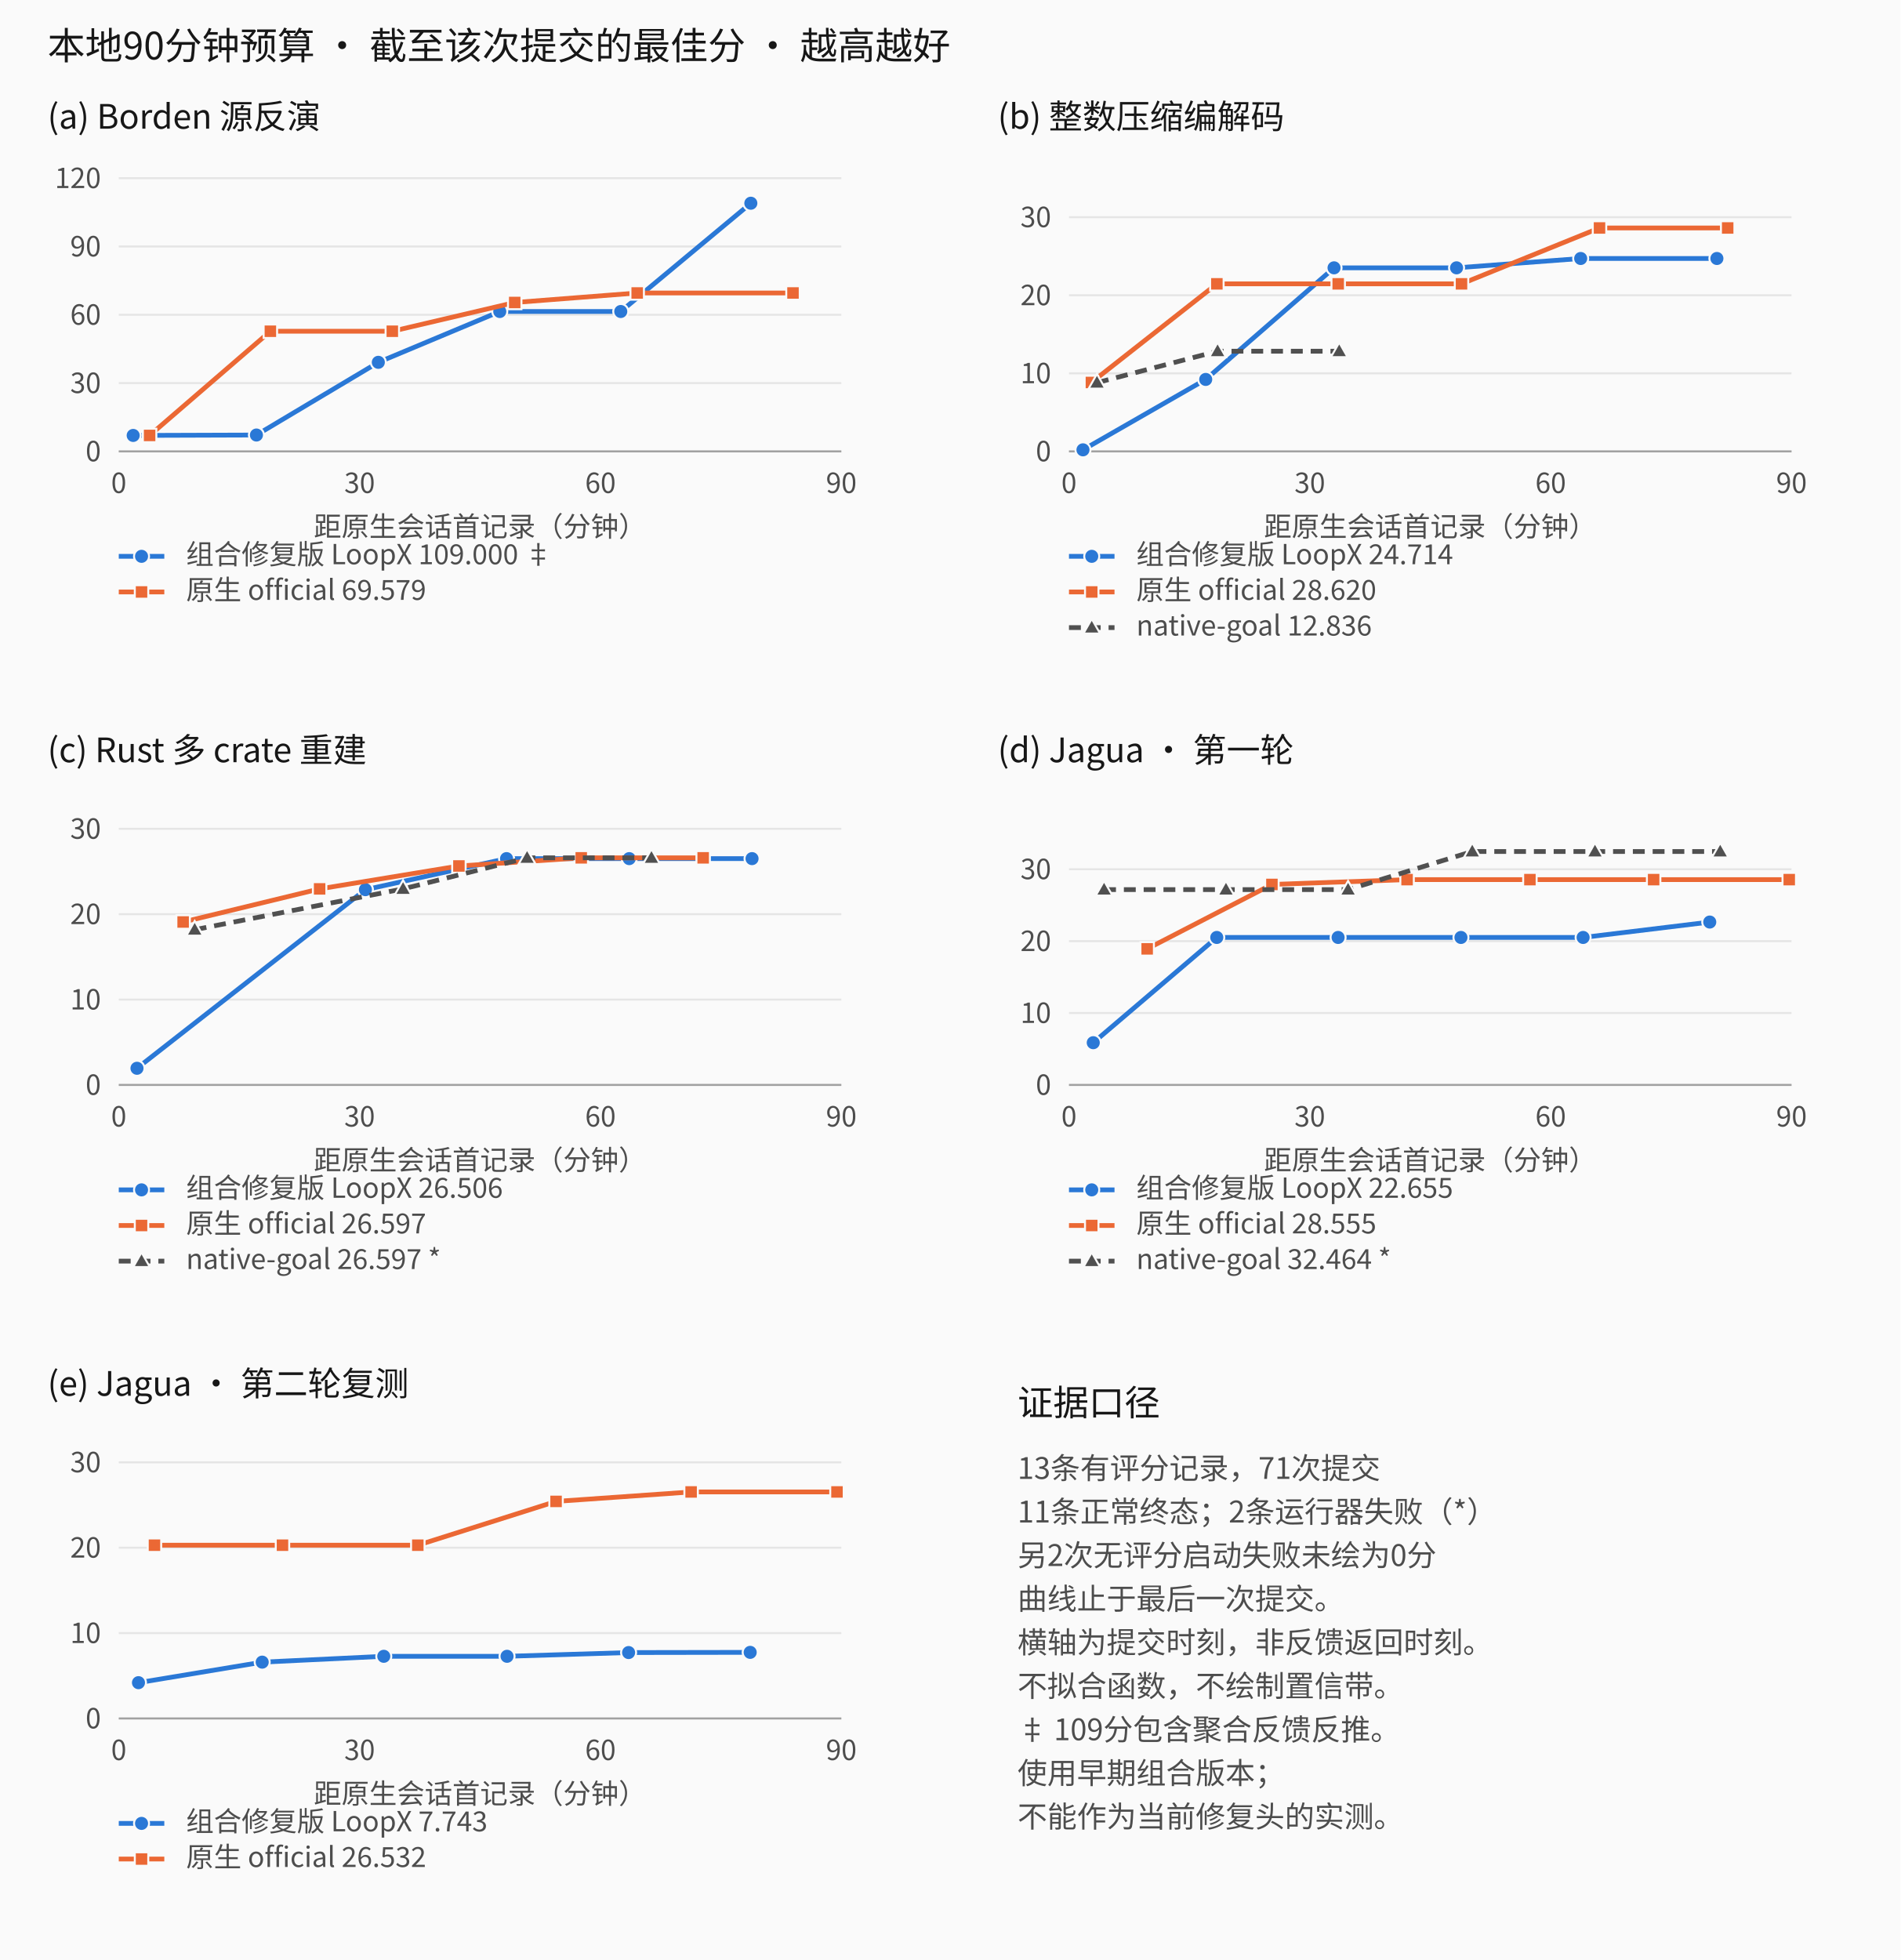
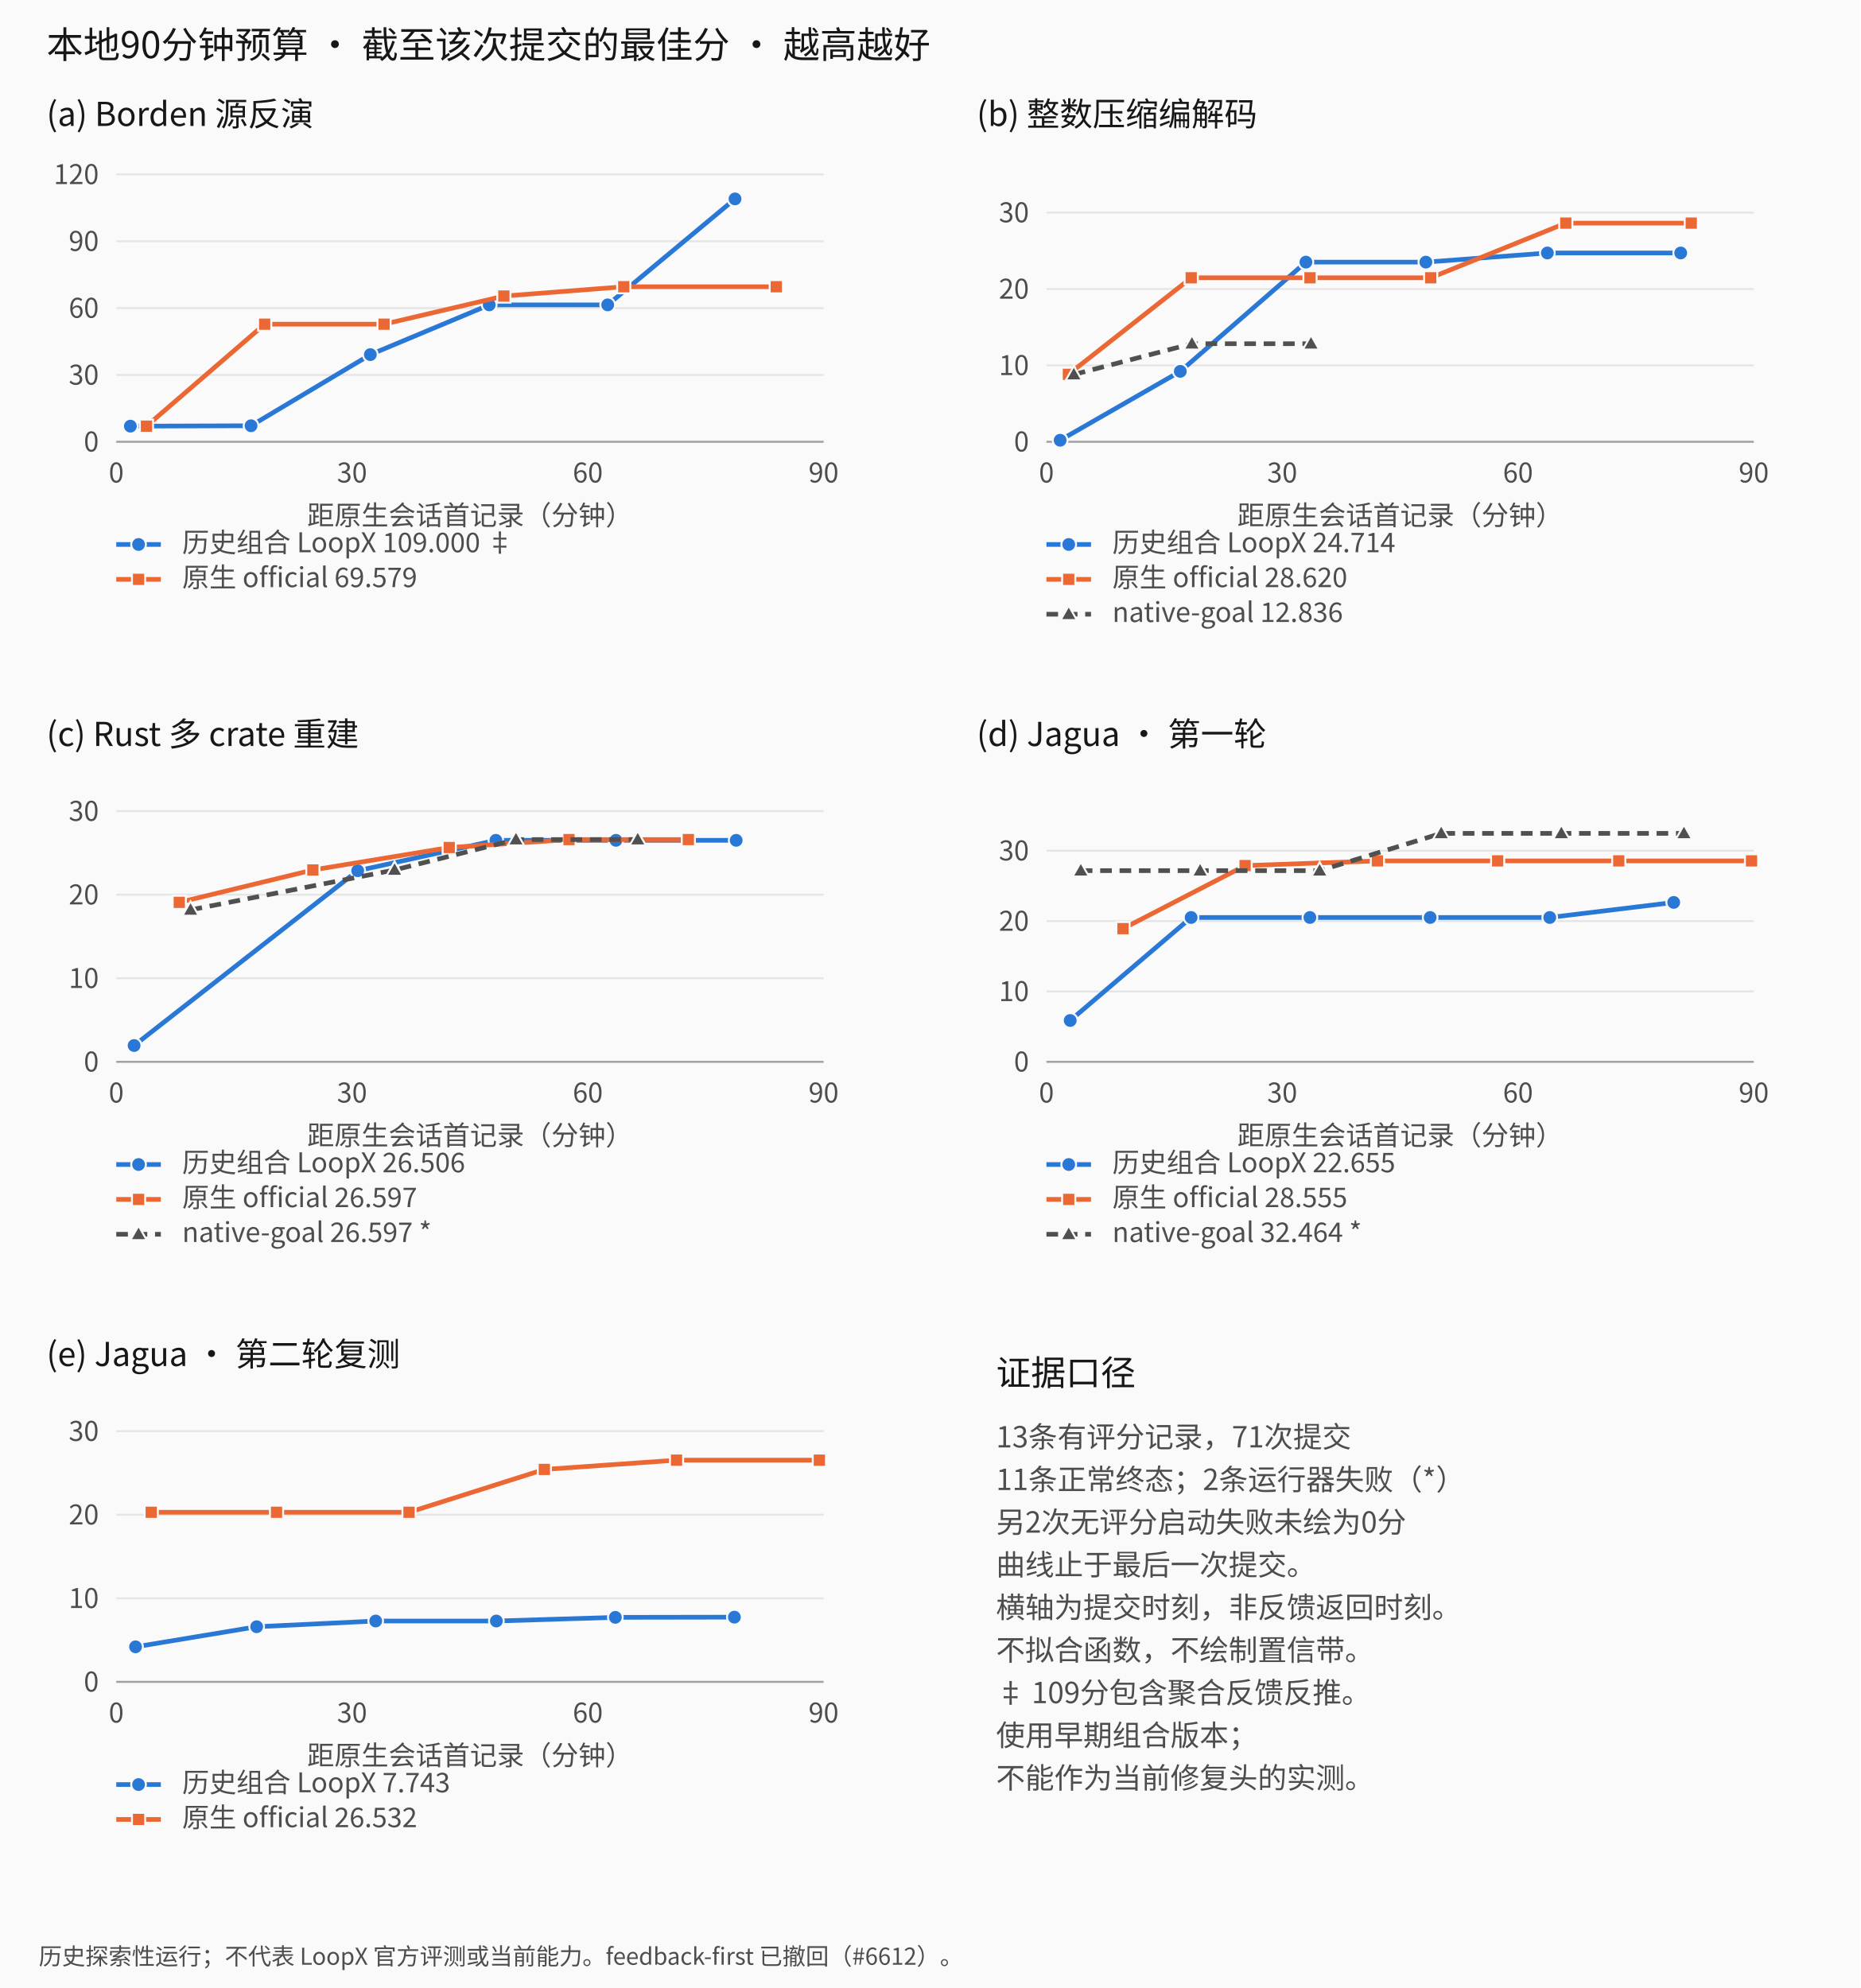
- <svg xmlns="http://www.w3.org/2000/svg" viewBox="0 0 960 990" width="960" height="990" role="img" aria-labelledby="title description" font-family="Geist,-apple-system,BlinkMacSystemFont,'Segoe UI','PingFang SC','Noto Sans CJK SC',sans-serif">
-   <rect width="960" height="990" fill="#fafafa" />
+ <svg xmlns="http://www.w3.org/2000/svg" viewBox="0 0 960 1026" width="960" height="1026" role="img" aria-labelledby="title description" font-family="Geist,-apple-system,BlinkMacSystemFont,'Segoe UI','PingFang SC','Noto Sans CJK SC',sans-serif">
+   <rect width="960" height="1026" fill="#fafafa" />
  <text x="24" y="30" font-size="19" text-anchor="start" fill="#171717">本地90分钟预算 · 截至该次提交的最佳分 · 越高越好</text>
  <text x="24" y="65" font-size="17" text-anchor="start" fill="#171717">(a) Borden 源反演</text>
  <line x1="60" x2="425" y1="228.00" y2="228.00" stroke="#e5e5e5" />
  <text x="51" y="233.00" font-size="14" text-anchor="end" fill="#4d4d4d">0</text>
  <line x1="60" x2="425" y1="193.50" y2="193.50" stroke="#e5e5e5" />
  <text x="51" y="198.50" font-size="14" text-anchor="end" fill="#4d4d4d">30</text>
  <line x1="60" x2="425" y1="159.00" y2="159.00" stroke="#e5e5e5" />
  <text x="51" y="164.00" font-size="14" text-anchor="end" fill="#4d4d4d">60</text>
  <line x1="60" x2="425" y1="124.50" y2="124.50" stroke="#e5e5e5" />
  <text x="51" y="129.50" font-size="14" text-anchor="end" fill="#4d4d4d">90</text>
  <line x1="60" x2="425" y1="90.00" y2="90.00" stroke="#e5e5e5" />
  <text x="51" y="95.00" font-size="14" text-anchor="end" fill="#4d4d4d">120</text>
  <text x="60.00" y="249" font-size="14" text-anchor="middle" fill="#4d4d4d">0</text>
  <text x="181.67" y="249" font-size="14" text-anchor="middle" fill="#4d4d4d">30</text>
  <text x="303.33" y="249" font-size="14" text-anchor="middle" fill="#4d4d4d">60</text>
  <text x="425.00" y="249" font-size="14" text-anchor="middle" fill="#4d4d4d">90</text>
  <line x1="60" x2="425" y1="228" y2="228" stroke="#a1a1a1" />
  <text x="242.5" y="271" font-size="14" text-anchor="middle" fill="#4d4d4d">距原生会话首记录（分钟）</text>
  <path d="M67.28,219.94 L129.54,219.73 L191.11,183.01 L252.46,157.34 L313.58,157.34 L379.29,102.65" fill="none" stroke="#2a78d6" stroke-width="2.4" stroke-linejoin="round" />
  <circle cx="67.28" cy="219.94" r="3.8" fill="#2a78d6" stroke="#fafafa" stroke-width="1" />
  <circle cx="129.54" cy="219.73" r="3.8" fill="#2a78d6" stroke="#fafafa" stroke-width="1" />
  <circle cx="191.11" cy="183.01" r="3.8" fill="#2a78d6" stroke="#fafafa" stroke-width="1" />
  <circle cx="252.46" cy="157.34" r="3.8" fill="#2a78d6" stroke="#fafafa" stroke-width="1" />
  <circle cx="313.58" cy="157.34" r="3.8" fill="#2a78d6" stroke="#fafafa" stroke-width="1" />
  <circle cx="379.29" cy="102.65" r="3.8" fill="#2a78d6" stroke="#fafafa" stroke-width="1" />
  <line x1="60" x2="83" y1="281" y2="281" stroke="#2a78d6" stroke-width="2.4" />
  <circle cx="71.50" cy="281.00" r="3.8" fill="#2a78d6" stroke="#fafafa" stroke-width="1" />
-   <text x="94" y="285" font-size="14" text-anchor="start" fill="#4d4d4d">组合修复版 LoopX   109.000 ‡</text>
+   <text x="94" y="285" font-size="14" text-anchor="start" fill="#4d4d4d">历史组合 LoopX   109.000 ‡</text>
  <path d="M75.58,219.94 L136.58,167.31 L198.18,167.31 L260.01,152.79 L321.88,147.98 L400.59,147.98" fill="none" stroke="#eb6834" stroke-width="2.4" stroke-linejoin="round" />
  <rect x="72.18" y="216.54" width="6.8" height="6.8" fill="#eb6834" stroke="#fafafa" stroke-width="1" />
  <rect x="133.18" y="163.91" width="6.8" height="6.8" fill="#eb6834" stroke="#fafafa" stroke-width="1" />
  <rect x="194.78" y="163.91" width="6.8" height="6.8" fill="#eb6834" stroke="#fafafa" stroke-width="1" />
  <rect x="256.61" y="149.39" width="6.8" height="6.8" fill="#eb6834" stroke="#fafafa" stroke-width="1" />
  <rect x="318.48" y="144.58" width="6.8" height="6.8" fill="#eb6834" stroke="#fafafa" stroke-width="1" />
  <rect x="397.19" y="144.58" width="6.8" height="6.8" fill="#eb6834" stroke="#fafafa" stroke-width="1" />
  <line x1="60" x2="83" y1="299" y2="299" stroke="#eb6834" stroke-width="2.4" />
  <rect x="68.10" y="295.60" width="6.8" height="6.8" fill="#eb6834" stroke="#fafafa" stroke-width="1" />
  <text x="94" y="303" font-size="14" text-anchor="start" fill="#4d4d4d">原生 official   69.579</text>
  <text x="504" y="65" font-size="17" text-anchor="start" fill="#171717">(b) 整数压缩编解码</text>
  <line x1="540" x2="905" y1="228.00" y2="228.00" stroke="#e5e5e5" />
  <text x="531" y="233.00" font-size="14" text-anchor="end" fill="#4d4d4d">0</text>
  <line x1="540" x2="905" y1="188.57" y2="188.57" stroke="#e5e5e5" />
  <text x="531" y="193.57" font-size="14" text-anchor="end" fill="#4d4d4d">10</text>
  <line x1="540" x2="905" y1="149.14" y2="149.14" stroke="#e5e5e5" />
  <text x="531" y="154.14" font-size="14" text-anchor="end" fill="#4d4d4d">20</text>
  <line x1="540" x2="905" y1="109.71" y2="109.71" stroke="#e5e5e5" />
  <text x="531" y="114.71" font-size="14" text-anchor="end" fill="#4d4d4d">30</text>
  <text x="540.00" y="249" font-size="14" text-anchor="middle" fill="#4d4d4d">0</text>
  <text x="661.67" y="249" font-size="14" text-anchor="middle" fill="#4d4d4d">30</text>
  <text x="783.33" y="249" font-size="14" text-anchor="middle" fill="#4d4d4d">60</text>
  <text x="905.00" y="249" font-size="14" text-anchor="middle" fill="#4d4d4d">90</text>
  <line x1="540" x2="905" y1="228" y2="228" stroke="#a1a1a1" />
  <text x="722.5" y="271" font-size="14" text-anchor="middle" fill="#4d4d4d">距原生会话首记录（分钟）</text>
  <path d="M547.07,227.21 L609.07,191.65 L673.90,135.28 L735.79,135.28 L798.49,130.56 L867.30,130.56" fill="none" stroke="#2a78d6" stroke-width="2.4" stroke-linejoin="round" />
  <circle cx="547.07" cy="227.21" r="3.8" fill="#2a78d6" stroke="#fafafa" stroke-width="1" />
  <circle cx="609.07" cy="191.65" r="3.8" fill="#2a78d6" stroke="#fafafa" stroke-width="1" />
  <circle cx="673.90" cy="135.28" r="3.8" fill="#2a78d6" stroke="#fafafa" stroke-width="1" />
  <circle cx="735.79" cy="135.28" r="3.8" fill="#2a78d6" stroke="#fafafa" stroke-width="1" />
  <circle cx="798.49" cy="130.56" r="3.8" fill="#2a78d6" stroke="#fafafa" stroke-width="1" />
  <circle cx="867.30" cy="130.56" r="3.8" fill="#2a78d6" stroke="#fafafa" stroke-width="1" />
  <line x1="540" x2="563" y1="281" y2="281" stroke="#2a78d6" stroke-width="2.4" />
  <circle cx="551.50" cy="281.00" r="3.8" fill="#2a78d6" stroke="#fafafa" stroke-width="1" />
-   <text x="574" y="285" font-size="14" text-anchor="start" fill="#4d4d4d">组合修复版 LoopX   24.714</text>
+   <text x="574" y="285" font-size="14" text-anchor="start" fill="#4d4d4d">历史组合 LoopX   24.714</text>
  <path d="M551.33,193.19 L614.71,143.37 L676.00,143.37 L738.29,143.37 L808.00,115.15 L872.75,115.15" fill="none" stroke="#eb6834" stroke-width="2.4" stroke-linejoin="round" />
  <rect x="547.93" y="189.79" width="6.8" height="6.8" fill="#eb6834" stroke="#fafafa" stroke-width="1" />
  <rect x="611.31" y="139.97" width="6.8" height="6.8" fill="#eb6834" stroke="#fafafa" stroke-width="1" />
  <rect x="672.60" y="139.97" width="6.8" height="6.8" fill="#eb6834" stroke="#fafafa" stroke-width="1" />
  <rect x="734.89" y="139.97" width="6.8" height="6.8" fill="#eb6834" stroke="#fafafa" stroke-width="1" />
  <rect x="804.60" y="111.75" width="6.8" height="6.8" fill="#eb6834" stroke="#fafafa" stroke-width="1" />
  <rect x="869.35" y="111.75" width="6.8" height="6.8" fill="#eb6834" stroke="#fafafa" stroke-width="1" />
  <line x1="540" x2="563" y1="299" y2="299" stroke="#eb6834" stroke-width="2.4" />
  <rect x="548.10" y="295.60" width="6.8" height="6.8" fill="#eb6834" stroke="#fafafa" stroke-width="1" />
  <text x="574" y="303" font-size="14" text-anchor="start" fill="#4d4d4d">原生 official   28.620</text>
  <path d="M554.14,193.28 L615.07,177.39 L676.52,177.39" fill="none" stroke="#505050" stroke-width="2.4" stroke-linejoin="round" stroke-dasharray="6 4" />
  <path d="M554.14,188.88 l4.2,7.4 h-8.4 z" fill="#505050" stroke="#fafafa" stroke-width="1" />
  <path d="M615.07,172.99 l4.2,7.4 h-8.4 z" fill="#505050" stroke="#fafafa" stroke-width="1" />
  <path d="M676.52,172.99 l4.2,7.4 h-8.4 z" fill="#505050" stroke="#fafafa" stroke-width="1" />
  <line x1="540" x2="563" y1="317" y2="317" stroke="#505050" stroke-width="2.4" stroke-dasharray="6 4" />
  <path d="M551.50,312.60 l4.2,7.4 h-8.4 z" fill="#505050" stroke="#fafafa" stroke-width="1" />
  <text x="574" y="321" font-size="14" text-anchor="start" fill="#4d4d4d">native-goal   12.836</text>
  <text x="24" y="385.00" font-size="17" text-anchor="start" fill="#171717">(c) Rust 多 crate 重建</text>
  <line x1="60" x2="425" y1="548.00" y2="548.00" stroke="#e5e5e5" />
  <text x="51" y="553.00" font-size="14" text-anchor="end" fill="#4d4d4d">0</text>
  <line x1="60" x2="425" y1="504.88" y2="504.88" stroke="#e5e5e5" />
  <text x="51" y="509.88" font-size="14" text-anchor="end" fill="#4d4d4d">10</text>
  <line x1="60" x2="425" y1="461.75" y2="461.75" stroke="#e5e5e5" />
  <text x="51" y="466.75" font-size="14" text-anchor="end" fill="#4d4d4d">20</text>
  <line x1="60" x2="425" y1="418.63" y2="418.63" stroke="#e5e5e5" />
  <text x="51" y="423.63" font-size="14" text-anchor="end" fill="#4d4d4d">30</text>
  <text x="60.00" y="569.00" font-size="14" text-anchor="middle" fill="#4d4d4d">0</text>
  <text x="181.67" y="569.00" font-size="14" text-anchor="middle" fill="#4d4d4d">30</text>
  <text x="303.33" y="569.00" font-size="14" text-anchor="middle" fill="#4d4d4d">60</text>
  <text x="425.00" y="569.00" font-size="14" text-anchor="middle" fill="#4d4d4d">90</text>
  <line x1="60" x2="425" y1="548.00" y2="548.00" stroke="#a1a1a1" />
  <text x="242.5" y="591.00" font-size="14" text-anchor="middle" fill="#4d4d4d">距原生会话首记录（分钟）</text>
  <path d="M69.20,539.59 L184.59,449.37 L255.89,433.69 L317.85,433.69 L379.90,433.69" fill="none" stroke="#2a78d6" stroke-width="2.4" stroke-linejoin="round" />
  <circle cx="69.20" cy="539.59" r="3.8" fill="#2a78d6" stroke="#fafafa" stroke-width="1" />
  <circle cx="184.59" cy="449.37" r="3.8" fill="#2a78d6" stroke="#fafafa" stroke-width="1" />
  <circle cx="255.89" cy="433.69" r="3.8" fill="#2a78d6" stroke="#fafafa" stroke-width="1" />
  <circle cx="317.85" cy="433.69" r="3.8" fill="#2a78d6" stroke="#fafafa" stroke-width="1" />
  <circle cx="379.90" cy="433.69" r="3.8" fill="#2a78d6" stroke="#fafafa" stroke-width="1" />
  <line x1="60" x2="83" y1="601.00" y2="601.00" stroke="#2a78d6" stroke-width="2.4" />
  <circle cx="71.50" cy="601.00" r="3.8" fill="#2a78d6" stroke="#fafafa" stroke-width="1" />
-   <text x="94" y="605.00" font-size="14" text-anchor="start" fill="#4d4d4d">组合修复版 LoopX   26.506</text>
+   <text x="94" y="605.00" font-size="14" text-anchor="start" fill="#4d4d4d">历史组合 LoopX   26.506</text>
  <path d="M92.51,465.70 L161.46,448.98 L231.82,437.40 L293.62,433.30 L355.21,433.30" fill="none" stroke="#eb6834" stroke-width="2.4" stroke-linejoin="round" />
  <rect x="89.11" y="462.30" width="6.8" height="6.8" fill="#eb6834" stroke="#fafafa" stroke-width="1" />
  <rect x="158.06" y="445.58" width="6.8" height="6.8" fill="#eb6834" stroke="#fafafa" stroke-width="1" />
  <rect x="228.42" y="434.00" width="6.8" height="6.8" fill="#eb6834" stroke="#fafafa" stroke-width="1" />
  <rect x="290.22" y="429.90" width="6.8" height="6.8" fill="#eb6834" stroke="#fafafa" stroke-width="1" />
  <rect x="351.81" y="429.90" width="6.8" height="6.8" fill="#eb6834" stroke="#fafafa" stroke-width="1" />
  <line x1="60" x2="83" y1="619.00" y2="619.00" stroke="#eb6834" stroke-width="2.4" />
  <rect x="68.10" y="615.60" width="6.8" height="6.8" fill="#eb6834" stroke="#fafafa" stroke-width="1" />
  <text x="94" y="623.00" font-size="14" text-anchor="start" fill="#4d4d4d">原生 official   26.597</text>
  <path d="M98.35,469.58 L203.62,448.98 L266.26,433.30 L329.09,433.30" fill="none" stroke="#505050" stroke-width="2.4" stroke-linejoin="round" stroke-dasharray="6 4" />
  <path d="M98.35,465.18 l4.2,7.4 h-8.4 z" fill="#505050" stroke="#fafafa" stroke-width="1" />
  <path d="M203.62,444.58 l4.2,7.4 h-8.4 z" fill="#505050" stroke="#fafafa" stroke-width="1" />
  <path d="M266.26,428.90 l4.2,7.4 h-8.4 z" fill="#505050" stroke="#fafafa" stroke-width="1" />
  <path d="M329.09,428.90 l4.2,7.4 h-8.4 z" fill="#505050" stroke="#fafafa" stroke-width="1" />
  <line x1="60" x2="83" y1="637.00" y2="637.00" stroke="#505050" stroke-width="2.4" stroke-dasharray="6 4" />
  <path d="M71.50,632.60 l4.2,7.4 h-8.4 z" fill="#505050" stroke="#fafafa" stroke-width="1" />
  <text x="94" y="641.00" font-size="14" text-anchor="start" fill="#4d4d4d">native-goal   26.597 *</text>
  <text x="504" y="385.00" font-size="17" text-anchor="start" fill="#171717">(d) Jagua · 第一轮</text>
  <line x1="540" x2="905" y1="548.00" y2="548.00" stroke="#e5e5e5" />
  <text x="531" y="553.00" font-size="14" text-anchor="end" fill="#4d4d4d">0</text>
  <line x1="540" x2="905" y1="511.68" y2="511.68" stroke="#e5e5e5" />
  <text x="531" y="516.68" font-size="14" text-anchor="end" fill="#4d4d4d">10</text>
  <line x1="540" x2="905" y1="475.37" y2="475.37" stroke="#e5e5e5" />
  <text x="531" y="480.37" font-size="14" text-anchor="end" fill="#4d4d4d">20</text>
  <line x1="540" x2="905" y1="439.05" y2="439.05" stroke="#e5e5e5" />
  <text x="531" y="444.05" font-size="14" text-anchor="end" fill="#4d4d4d">30</text>
  <text x="540.00" y="569.00" font-size="14" text-anchor="middle" fill="#4d4d4d">0</text>
  <text x="661.67" y="569.00" font-size="14" text-anchor="middle" fill="#4d4d4d">30</text>
  <text x="783.33" y="569.00" font-size="14" text-anchor="middle" fill="#4d4d4d">60</text>
  <text x="905.00" y="569.00" font-size="14" text-anchor="middle" fill="#4d4d4d">90</text>
  <line x1="540" x2="905" y1="548.00" y2="548.00" stroke="#a1a1a1" />
  <text x="722.5" y="591.00" font-size="14" text-anchor="middle" fill="#4d4d4d">距原生会话首记录（分钟）</text>
  <path d="M552.26,526.67 L614.66,473.51 L675.95,473.51 L738.01,473.51 L799.72,473.51 L863.69,465.73" fill="none" stroke="#2a78d6" stroke-width="2.4" stroke-linejoin="round" />
  <circle cx="552.26" cy="526.67" r="3.8" fill="#2a78d6" stroke="#fafafa" stroke-width="1" />
  <circle cx="614.66" cy="473.51" r="3.8" fill="#2a78d6" stroke="#fafafa" stroke-width="1" />
  <circle cx="675.95" cy="473.51" r="3.8" fill="#2a78d6" stroke="#fafafa" stroke-width="1" />
  <circle cx="738.01" cy="473.51" r="3.8" fill="#2a78d6" stroke="#fafafa" stroke-width="1" />
  <circle cx="799.72" cy="473.51" r="3.8" fill="#2a78d6" stroke="#fafafa" stroke-width="1" />
  <circle cx="863.69" cy="465.73" r="3.8" fill="#2a78d6" stroke="#fafafa" stroke-width="1" />
  <line x1="540" x2="563" y1="601.00" y2="601.00" stroke="#2a78d6" stroke-width="2.4" />
  <circle cx="551.50" cy="601.00" r="3.8" fill="#2a78d6" stroke="#fafafa" stroke-width="1" />
-   <text x="574" y="605.00" font-size="14" text-anchor="start" fill="#4d4d4d">组合修复版 LoopX   22.655</text>
+   <text x="574" y="605.00" font-size="14" text-anchor="start" fill="#4d4d4d">历史组合 LoopX   22.655</text>
  <path d="M579.50,479.27 L642.52,446.73 L710.79,444.30 L772.84,444.30 L835.34,444.30 L903.84,444.30" fill="none" stroke="#eb6834" stroke-width="2.4" stroke-linejoin="round" />
  <rect x="576.10" y="475.87" width="6.8" height="6.8" fill="#eb6834" stroke="#fafafa" stroke-width="1" />
  <rect x="639.12" y="443.33" width="6.8" height="6.8" fill="#eb6834" stroke="#fafafa" stroke-width="1" />
  <rect x="707.39" y="440.90" width="6.8" height="6.8" fill="#eb6834" stroke="#fafafa" stroke-width="1" />
  <rect x="769.44" y="440.90" width="6.8" height="6.8" fill="#eb6834" stroke="#fafafa" stroke-width="1" />
  <rect x="831.94" y="440.90" width="6.8" height="6.8" fill="#eb6834" stroke="#fafafa" stroke-width="1" />
  <rect x="900.44" y="440.90" width="6.8" height="6.8" fill="#eb6834" stroke="#fafafa" stroke-width="1" />
  <line x1="540" x2="563" y1="619.00" y2="619.00" stroke="#eb6834" stroke-width="2.4" />
  <rect x="548.10" y="615.60" width="6.8" height="6.8" fill="#eb6834" stroke="#fafafa" stroke-width="1" />
  <text x="574" y="623.00" font-size="14" text-anchor="start" fill="#4d4d4d">原生 official   28.555</text>
  <path d="M557.73,449.34 L619.31,449.34 L680.99,449.34 L743.72,430.10 L805.71,430.10 L868.97,430.10" fill="none" stroke="#505050" stroke-width="2.4" stroke-linejoin="round" stroke-dasharray="6 4" />
  <path d="M557.73,444.94 l4.2,7.4 h-8.4 z" fill="#505050" stroke="#fafafa" stroke-width="1" />
  <path d="M619.31,444.94 l4.2,7.4 h-8.4 z" fill="#505050" stroke="#fafafa" stroke-width="1" />
  <path d="M680.99,444.94 l4.2,7.4 h-8.4 z" fill="#505050" stroke="#fafafa" stroke-width="1" />
  <path d="M743.72,425.70 l4.2,7.4 h-8.4 z" fill="#505050" stroke="#fafafa" stroke-width="1" />
  <path d="M805.71,425.70 l4.2,7.4 h-8.4 z" fill="#505050" stroke="#fafafa" stroke-width="1" />
  <path d="M868.97,425.70 l4.2,7.4 h-8.4 z" fill="#505050" stroke="#fafafa" stroke-width="1" />
  <line x1="540" x2="563" y1="637.00" y2="637.00" stroke="#505050" stroke-width="2.4" stroke-dasharray="6 4" />
  <path d="M551.50,632.60 l4.2,7.4 h-8.4 z" fill="#505050" stroke="#fafafa" stroke-width="1" />
  <text x="574" y="641.00" font-size="14" text-anchor="start" fill="#4d4d4d">native-goal   32.464 *</text>
  <text x="24" y="705.00" font-size="17" text-anchor="start" fill="#171717">(e) Jagua · 第二轮复测</text>
  <line x1="60" x2="425" y1="868.00" y2="868.00" stroke="#e5e5e5" />
  <text x="51" y="873.00" font-size="14" text-anchor="end" fill="#4d4d4d">0</text>
  <line x1="60" x2="425" y1="824.88" y2="824.88" stroke="#e5e5e5" />
  <text x="51" y="829.88" font-size="14" text-anchor="end" fill="#4d4d4d">10</text>
  <line x1="60" x2="425" y1="781.75" y2="781.75" stroke="#e5e5e5" />
  <text x="51" y="786.75" font-size="14" text-anchor="end" fill="#4d4d4d">20</text>
  <line x1="60" x2="425" y1="738.63" y2="738.63" stroke="#e5e5e5" />
  <text x="51" y="743.63" font-size="14" text-anchor="end" fill="#4d4d4d">30</text>
  <text x="60.00" y="889.00" font-size="14" text-anchor="middle" fill="#4d4d4d">0</text>
  <text x="181.67" y="889.00" font-size="14" text-anchor="middle" fill="#4d4d4d">30</text>
  <text x="303.33" y="889.00" font-size="14" text-anchor="middle" fill="#4d4d4d">60</text>
  <text x="425.00" y="889.00" font-size="14" text-anchor="middle" fill="#4d4d4d">90</text>
  <line x1="60" x2="425" y1="868.00" y2="868.00" stroke="#a1a1a1" />
  <text x="242.5" y="911.00" font-size="14" text-anchor="middle" fill="#4d4d4d">距原生会话首记录（分钟）</text>
  <path d="M69.95,849.92 L132.45,839.55 L193.87,836.60 L256.14,836.60 L317.54,834.71 L378.96,834.61" fill="none" stroke="#2a78d6" stroke-width="2.4" stroke-linejoin="round" />
  <circle cx="69.95" cy="849.92" r="3.8" fill="#2a78d6" stroke="#fafafa" stroke-width="1" />
  <circle cx="132.45" cy="839.55" r="3.8" fill="#2a78d6" stroke="#fafafa" stroke-width="1" />
  <circle cx="193.87" cy="836.60" r="3.8" fill="#2a78d6" stroke="#fafafa" stroke-width="1" />
  <circle cx="256.14" cy="836.60" r="3.8" fill="#2a78d6" stroke="#fafafa" stroke-width="1" />
  <circle cx="317.54" cy="834.71" r="3.8" fill="#2a78d6" stroke="#fafafa" stroke-width="1" />
  <circle cx="378.96" cy="834.61" r="3.8" fill="#2a78d6" stroke="#fafafa" stroke-width="1" />
  <line x1="60" x2="83" y1="921.00" y2="921.00" stroke="#2a78d6" stroke-width="2.4" />
  <circle cx="71.50" cy="921.00" r="3.8" fill="#2a78d6" stroke="#fafafa" stroke-width="1" />
-   <text x="94" y="925.00" font-size="14" text-anchor="start" fill="#4d4d4d">组合修复版 LoopX   7.743</text>
+   <text x="94" y="925.00" font-size="14" text-anchor="start" fill="#4d4d4d">历史组合 LoopX   7.743</text>
  <path d="M78.03,780.48 L142.70,780.48 L211.06,780.48 L280.90,758.36 L349.12,753.58 L422.81,753.58" fill="none" stroke="#eb6834" stroke-width="2.4" stroke-linejoin="round" />
  <rect x="74.63" y="777.08" width="6.8" height="6.8" fill="#eb6834" stroke="#fafafa" stroke-width="1" />
  <rect x="139.30" y="777.08" width="6.8" height="6.8" fill="#eb6834" stroke="#fafafa" stroke-width="1" />
  <rect x="207.66" y="777.08" width="6.8" height="6.8" fill="#eb6834" stroke="#fafafa" stroke-width="1" />
  <rect x="277.50" y="754.96" width="6.8" height="6.8" fill="#eb6834" stroke="#fafafa" stroke-width="1" />
  <rect x="345.72" y="750.18" width="6.8" height="6.8" fill="#eb6834" stroke="#fafafa" stroke-width="1" />
  <rect x="419.41" y="750.18" width="6.8" height="6.8" fill="#eb6834" stroke="#fafafa" stroke-width="1" />
  <line x1="60" x2="83" y1="939.00" y2="939.00" stroke="#eb6834" stroke-width="2.4" />
  <rect x="68.10" y="935.60" width="6.8" height="6.8" fill="#eb6834" stroke="#fafafa" stroke-width="1" />
  <text x="94" y="943.00" font-size="14" text-anchor="start" fill="#4d4d4d">原生 official   26.532</text>
  <text x="514" y="715.00" font-size="18" text-anchor="start" fill="#171717">证据口径</text>
  <text x="514" y="747.00" font-size="15" text-anchor="start" fill="#4d4d4d">13条有评分记录，71次提交</text>
  <text x="514" y="769.00" font-size="15" text-anchor="start" fill="#4d4d4d">11条正常终态；2条运行器失败（*）</text>
  <text x="514" y="791.00" font-size="15" text-anchor="start" fill="#4d4d4d">另2次无评分启动失败未绘为0分</text>
  <text x="514" y="813.00" font-size="15" text-anchor="start" fill="#4d4d4d">曲线止于最后一次提交。</text>
  <text x="514" y="835.00" font-size="15" text-anchor="start" fill="#4d4d4d">横轴为提交时刻，非反馈返回时刻。</text>
  <text x="514" y="857.00" font-size="15" text-anchor="start" fill="#4d4d4d">不拟合函数，不绘制置信带。</text>
  <text x="514" y="879.00" font-size="15" text-anchor="start" fill="#4d4d4d">‡ 109分包含聚合反馈反推。</text>
  <text x="514" y="901.00" font-size="15" text-anchor="start" fill="#4d4d4d">使用早期组合版本；</text>
  <text x="514" y="923.00" font-size="15" text-anchor="start" fill="#4d4d4d">不能作为当前修复头的实测。</text>
+   <text x="20" y="1014" fill="#4d4d4d" font-size="12">历史探索性运行；不代表 LoopX 官方评测或当前能力。feedback-first 已撤回（#6612）。</text>
</svg>
